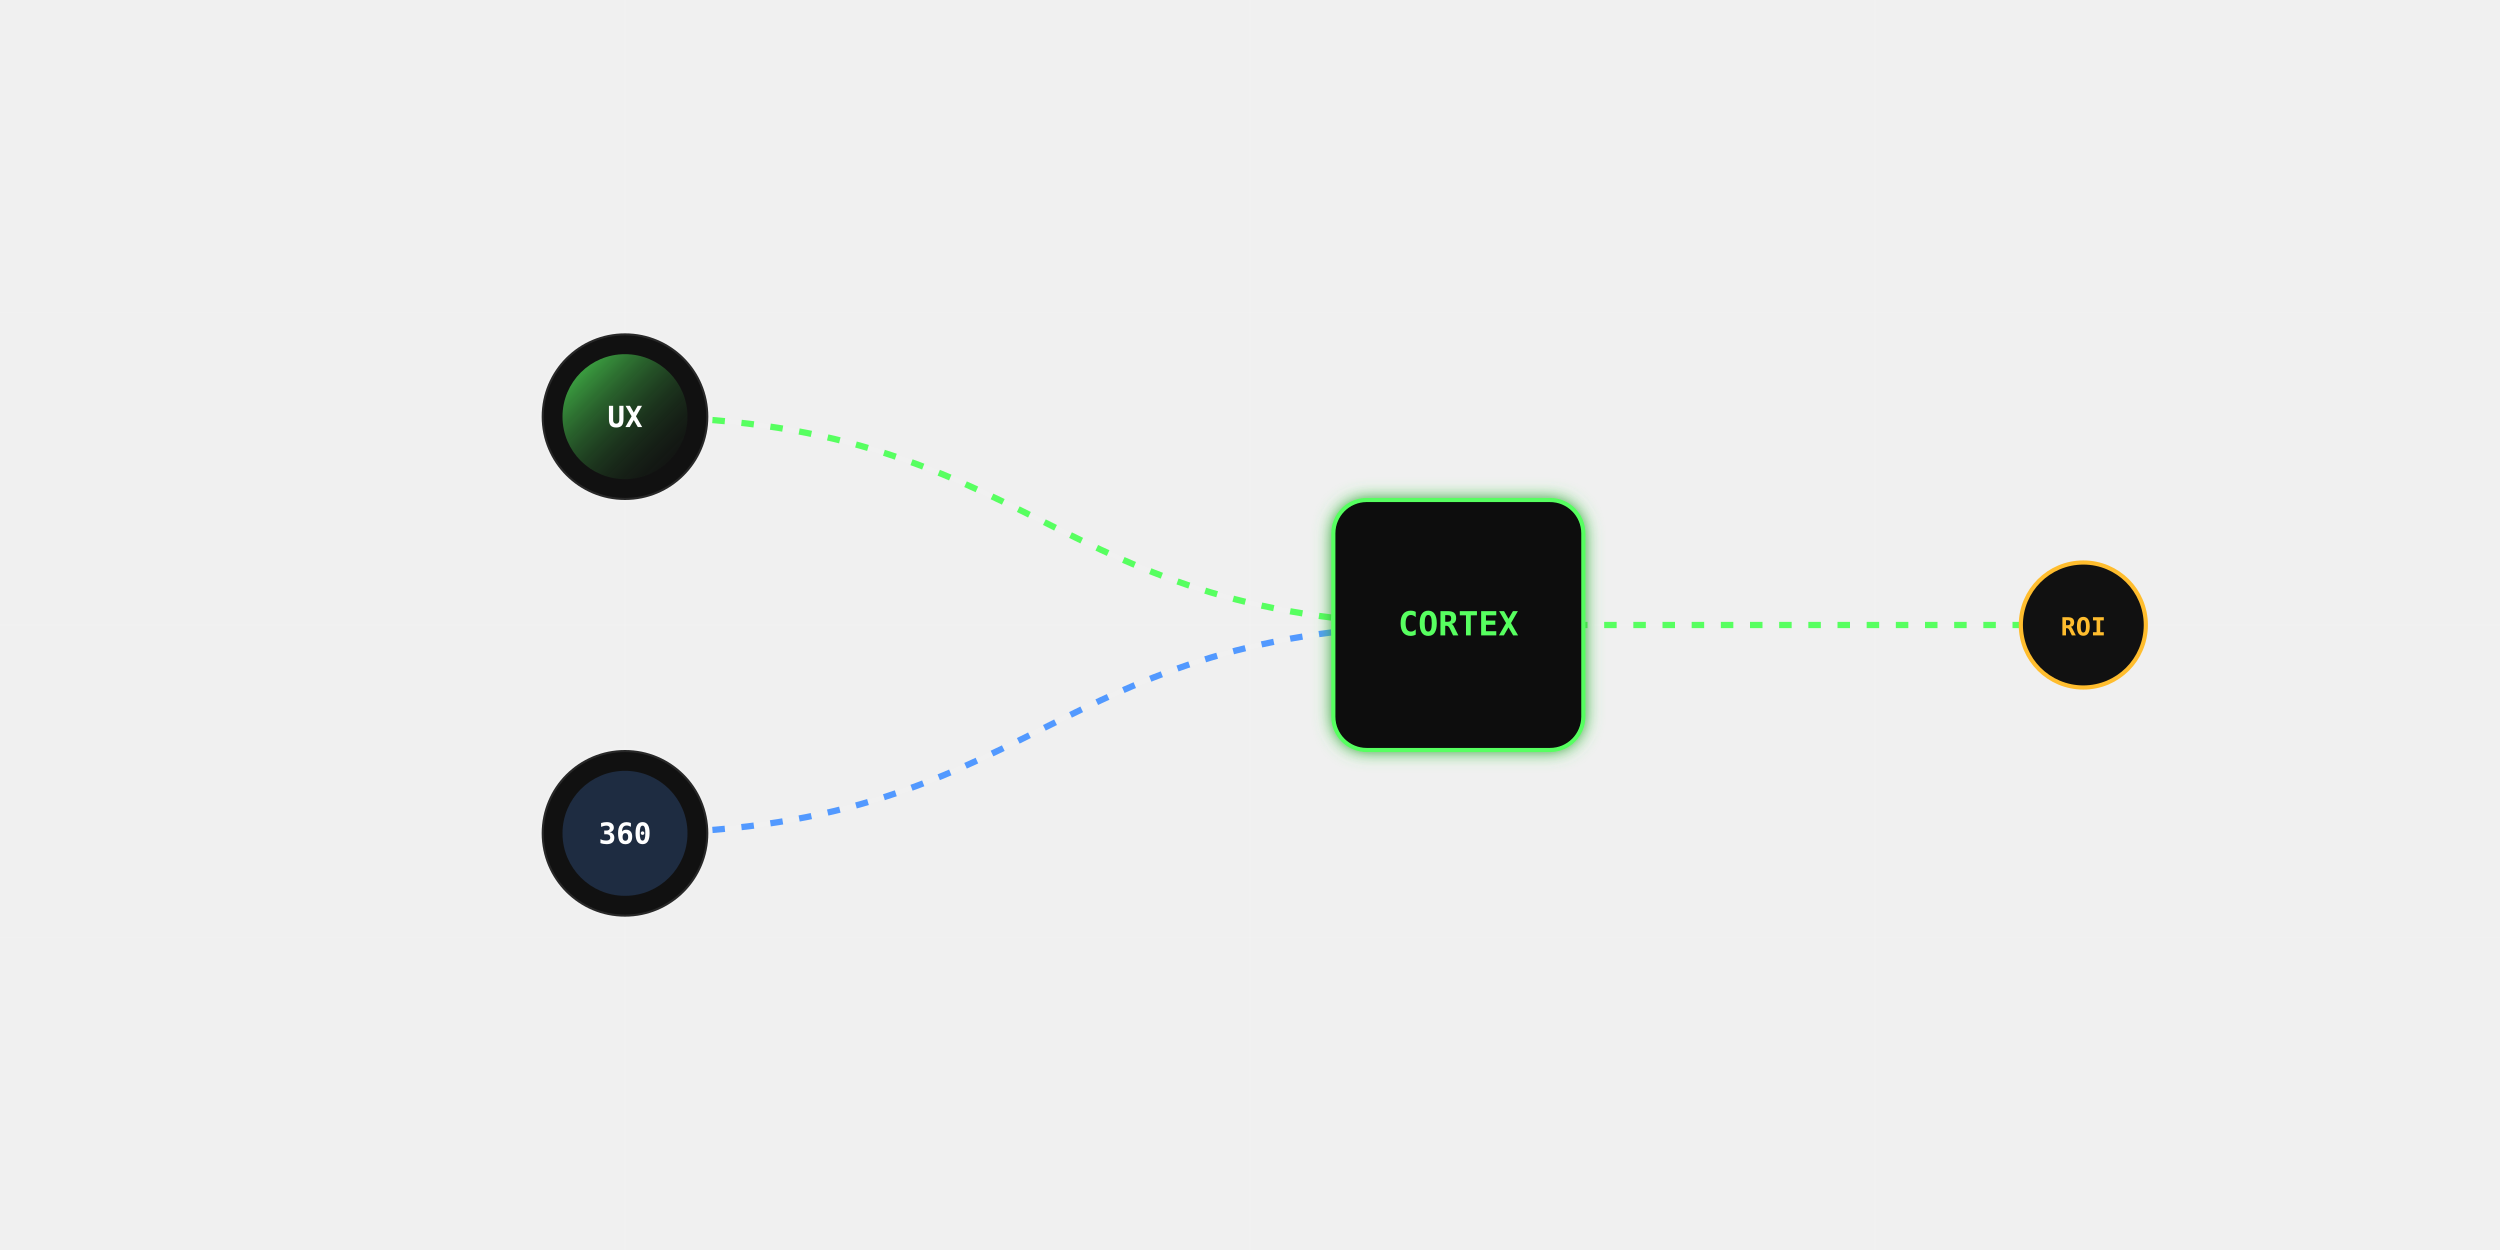
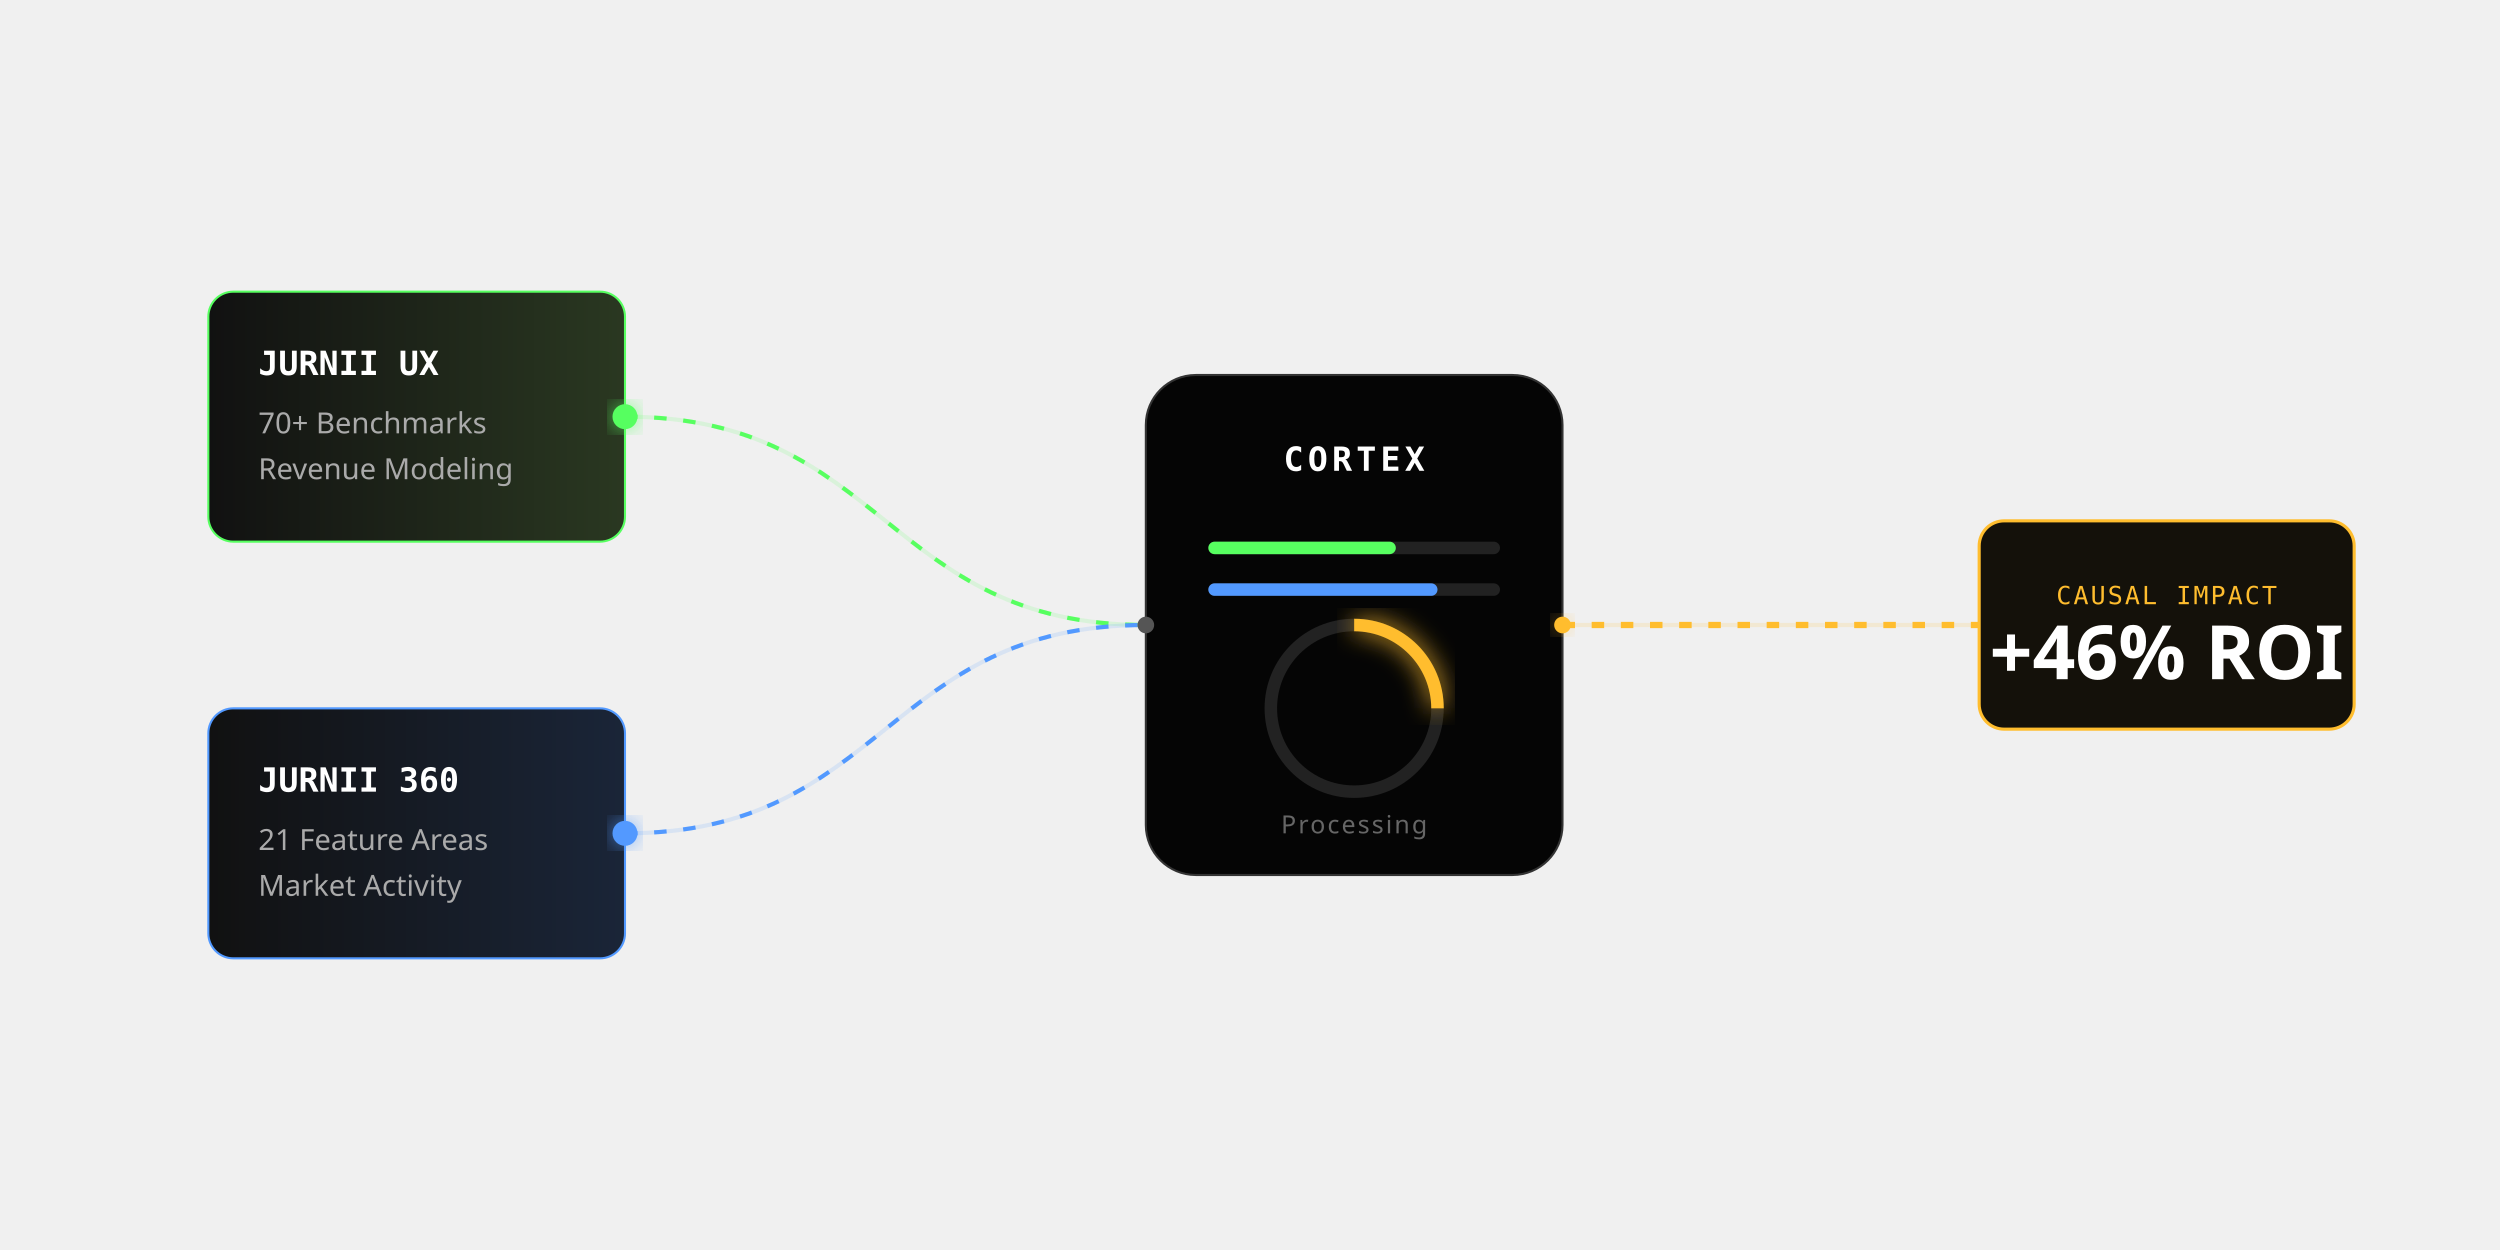
- <svg xmlns="http://www.w3.org/2000/svg" viewBox="0 0 1200 600" width="100%" height="100%">
+ <svg xmlns="http://www.w3.org/2000/svg" viewBox="0 0 1200 600" width="100%" height="100%" style="background:#0a0a0a; border-radius: 16px; border: 1px solid rgba(255,255,255,0.08);">
  <defs>
-     <linearGradient id="primaryGrad" x1="0%" y1="0%" x2="100%" y2="100%">
-       <stop offset="0%" stop-color="#57ff60" stop-opacity="0.8" />
-       <stop offset="100%" stop-color="#141414" stop-opacity="0" />
+     <filter id="glowGreen" x="-20%" y="-20%" width="140%" height="140%">
+       <feGaussianBlur stdDeviation="6" result="blur" />
+       <feComposite in="SourceGraphic" in2="blur" operator="over" />
+     </filter>
+     <filter id="glowBlue" x="-20%" y="-20%" width="140%" height="140%">
+       <feGaussianBlur stdDeviation="6" result="blur" />
+       <feComposite in="SourceGraphic" in2="blur" operator="over" />
+     </filter>
+     <filter id="glowGold" x="-20%" y="-20%" width="140%" height="140%">
+       <feGaussianBlur stdDeviation="6" result="blur" />
+       <feComposite in="SourceGraphic" in2="blur" operator="over" />
+     </filter>
+     <pattern id="grid" width="40" height="40" patternUnits="userSpaceOnUse">
+       <path d="M 40 0 L 0 0 0 40" fill="none" stroke="rgba(255,255,255,0.02)" stroke-width="1" />
+     </pattern>
+     <linearGradient id="uxGrad" x1="0%" y1="0%" x2="100%" y2="0%">
+       <stop offset="0%" stop-color="#111" />
+       <stop offset="100%" stop-color="#2a3821" />
    </linearGradient>
-     <filter id="glow">
-       <feGaussianBlur stdDeviation="4" result="coloredBlur" />
-       <feMerge>
-         <feMergeNode in="coloredBlur" />
-         <feMergeNode in="SourceGraphic" />
-       </feMerge>
-     </filter>
+     <linearGradient id="360Grad" x1="0%" y1="0%" x2="100%" y2="0%">
+       <stop offset="0%" stop-color="#111" />
+       <stop offset="100%" stop-color="#1a2538" />
+     </linearGradient>
+     <style>
+       @keyframes dashMove { to { stroke-dashoffset: -20; } }
+       .signal-dash { stroke-dasharray: 6 8; animation: dashMove 1s linear infinite; }
+     </style>
  </defs>
-   <g stroke="rgba(255,255,255,0.05)" stroke-width="1">
-     <line x1="0" y1="150" x2="1200" y2="150" />
-     <line x1="0" y1="300" x2="1200" y2="300" />
-     <line x1="0" y1="450" x2="1200" y2="450" />
-     <line x1="300" y1="0" x2="300" y2="600" />
-     <line x1="600" y1="0" x2="600" y2="600" />
-     <line x1="900" y1="0" x2="900" y2="600" />
+   <rect width="100%" height="100%" fill="url(#grid)" />
+   <path d="M 300 200 C 425 200 425 300 550 300" fill="none" stroke="rgba(87,255,96,0.15)" stroke-width="2" />
+   <path d="M 300 200 C 425 200 425 300 550 300" fill="none" stroke="#57ff60" stroke-width="2" class="signal-dash" />
+   <path d="M 300 400 C 425 400 425 300 550 300" fill="none" stroke="rgba(82,153,255,0.15)" stroke-width="2" />
+   <path d="M 300 400 C 425 400 425 300 550 300" fill="none" stroke="#5299ff" stroke-width="2" class="signal-dash" style="animation-delay: 0.5s;" />
+   <path d="M 750 300 C 850 300 850 300 950 300" fill="none" stroke="rgba(255,189,46,0.15)" stroke-width="2" />
+   <path d="M 750 300 C 850 300 850 300 950 300" fill="none" stroke="#ffbd2e" stroke-width="3" class="signal-dash" />
+   <g transform="translate(100, 140)">
+     <rect width="200" height="120" rx="12" fill="url(#uxGrad)" stroke="#57ff60" stroke-width="1" />
+     <text x="24" y="40" font-family="monospace" font-size="16" fill="#fff" font-weight="bold">JURNII UX</text>
+     <text x="24" y="68" font-family="sans-serif" font-size="14" fill="#aaa">70+ Benchmarks</text>
+     <text x="24" y="90" font-family="sans-serif" font-size="14" fill="#aaa">Revenue Modeling</text>
+     <circle cx="200" cy="60" r="6" fill="#57ff60" filter="url(#glowGreen)" />
  </g>
-   <path d="M 300,200 C 500,200 500,300 700,300" fill="none" stroke="rgba(255,255,255,0.1)" stroke-width="2" />
-   <path d="M 300,400 C 500,400 500,300 700,300" fill="none" stroke="rgba(255,255,255,0.1)" stroke-width="2" />
-   <path d="M 300,200 C 500,200 500,300 700,300" fill="none" stroke="#57ff60" stroke-width="3" stroke-dasharray="6 8" class="signal-dash" />
-   <path d="M 300,400 C 500,400 500,300 700,300" fill="none" stroke="#5299ff" stroke-width="3" stroke-dasharray="6 8" class="signal-dash" style="animation-delay: 0.5s;" />
-   <path d="M 700,300 C 850,300 850,300 1000,300" fill="none" stroke="#57ff60" stroke-width="3" stroke-dasharray="6 8" class="signal-dash" />
-   <g transform="translate(300, 200)">
-     <circle r="40" fill="#111" stroke="rgba(255,255,255,0.1)" stroke-width="2" />
-     <circle r="30" fill="url(#primaryGrad)" />
-     <text x="0" y="5" font-family="monospace" font-size="14" fill="#fff" text-anchor="middle" font-weight="bold">UX</text>
+   <g transform="translate(100, 340)">
+     <rect width="200" height="120" rx="12" fill="url(#360Grad)" stroke="#5299ff" stroke-width="1" />
+     <text x="24" y="40" font-family="monospace" font-size="16" fill="#fff" font-weight="bold">JURNII 360</text>
+     <text x="24" y="68" font-family="sans-serif" font-size="14" fill="#aaa">21 Feature Areas</text>
+     <text x="24" y="90" font-family="sans-serif" font-size="14" fill="#aaa">Market Activity</text>
+     <circle cx="200" cy="60" r="6" fill="#5299ff" filter="url(#glowBlue)" />
  </g>
-   <g transform="translate(300, 400)">
-     <circle r="40" fill="#111" stroke="rgba(255,255,255,0.1)" stroke-width="2" />
-     <circle r="30" fill="rgba(82,153,255,0.2)" />
-     <text x="0" y="5" font-family="monospace" font-size="14" fill="#fff" text-anchor="middle" font-weight="bold">360</text>
+   <g transform="translate(550, 180)">
+     <rect width="200" height="240" rx="24" fill="#050505" stroke="#333" stroke-width="1" />
+     <text x="100" y="46" font-family="monospace" font-size="16" fill="#fff" text-anchor="middle" font-weight="bold" letter-spacing="2">CORTEX</text>
+     <rect x="30" y="80" width="140" height="6" rx="3" fill="#222" />
+     <rect x="30" y="80" width="90" height="6" rx="3" fill="#57ff60" />
+     <rect x="30" y="100" width="140" height="6" rx="3" fill="#222" />
+     <rect x="30" y="100" width="110" height="6" rx="3" fill="#5299ff" />
+     <circle cx="100" cy="160" r="40" fill="none" stroke="#222" stroke-width="6" />
+     <path d="M 100 120 A 40 40 0 0 1 140 160" fill="none" stroke="#ffbd2e" stroke-width="6" filter="url(#glowGold)" />
+     <text x="100" y="220" font-family="sans-serif" font-size="12" fill="#666" text-anchor="middle" text-transform="uppercase" letter-spacing="1">Processing</text>
+     <circle cx="0" cy="120" r="4" fill="#555" />
+     <circle cx="200" cy="120" r="4" fill="#ffbd2e" filter="url(#glowGold)" />
  </g>
-   <g transform="translate(700, 300)">
-     <rect x="-60" y="-60" width="120" height="120" rx="16" fill="#0A0A0A" stroke="#57ff60" stroke-width="2" filter="url(#glow)" />
-     <text x="0" y="5" font-family="monospace" font-size="16" fill="#57ff60" text-anchor="middle" font-weight="bold">CORTEX</text>
-   </g>
-   <g transform="translate(1000, 300)">
-     <circle r="30" fill="#111" stroke="#ffbd2e" stroke-width="2" />
-     <text x="0" y="5" font-family="monospace" font-size="12" fill="#ffbd2e" text-anchor="middle" font-weight="bold">ROI</text>
+   <g transform="translate(950, 250)">
+     <rect width="180" height="100" rx="12" fill="#14110A" stroke="#ffbd2e" stroke-width="1.5" />
+     <text x="90" y="40" font-family="monospace" font-size="12" fill="#ffbd2e" text-anchor="middle" letter-spacing="1">CAUSAL IMPACT</text>
+     <text x="90" y="76" font-family="sans-serif" font-size="36" fill="#fff" text-anchor="middle" font-weight="bold">+46% ROI</text>
  </g>
</svg>
